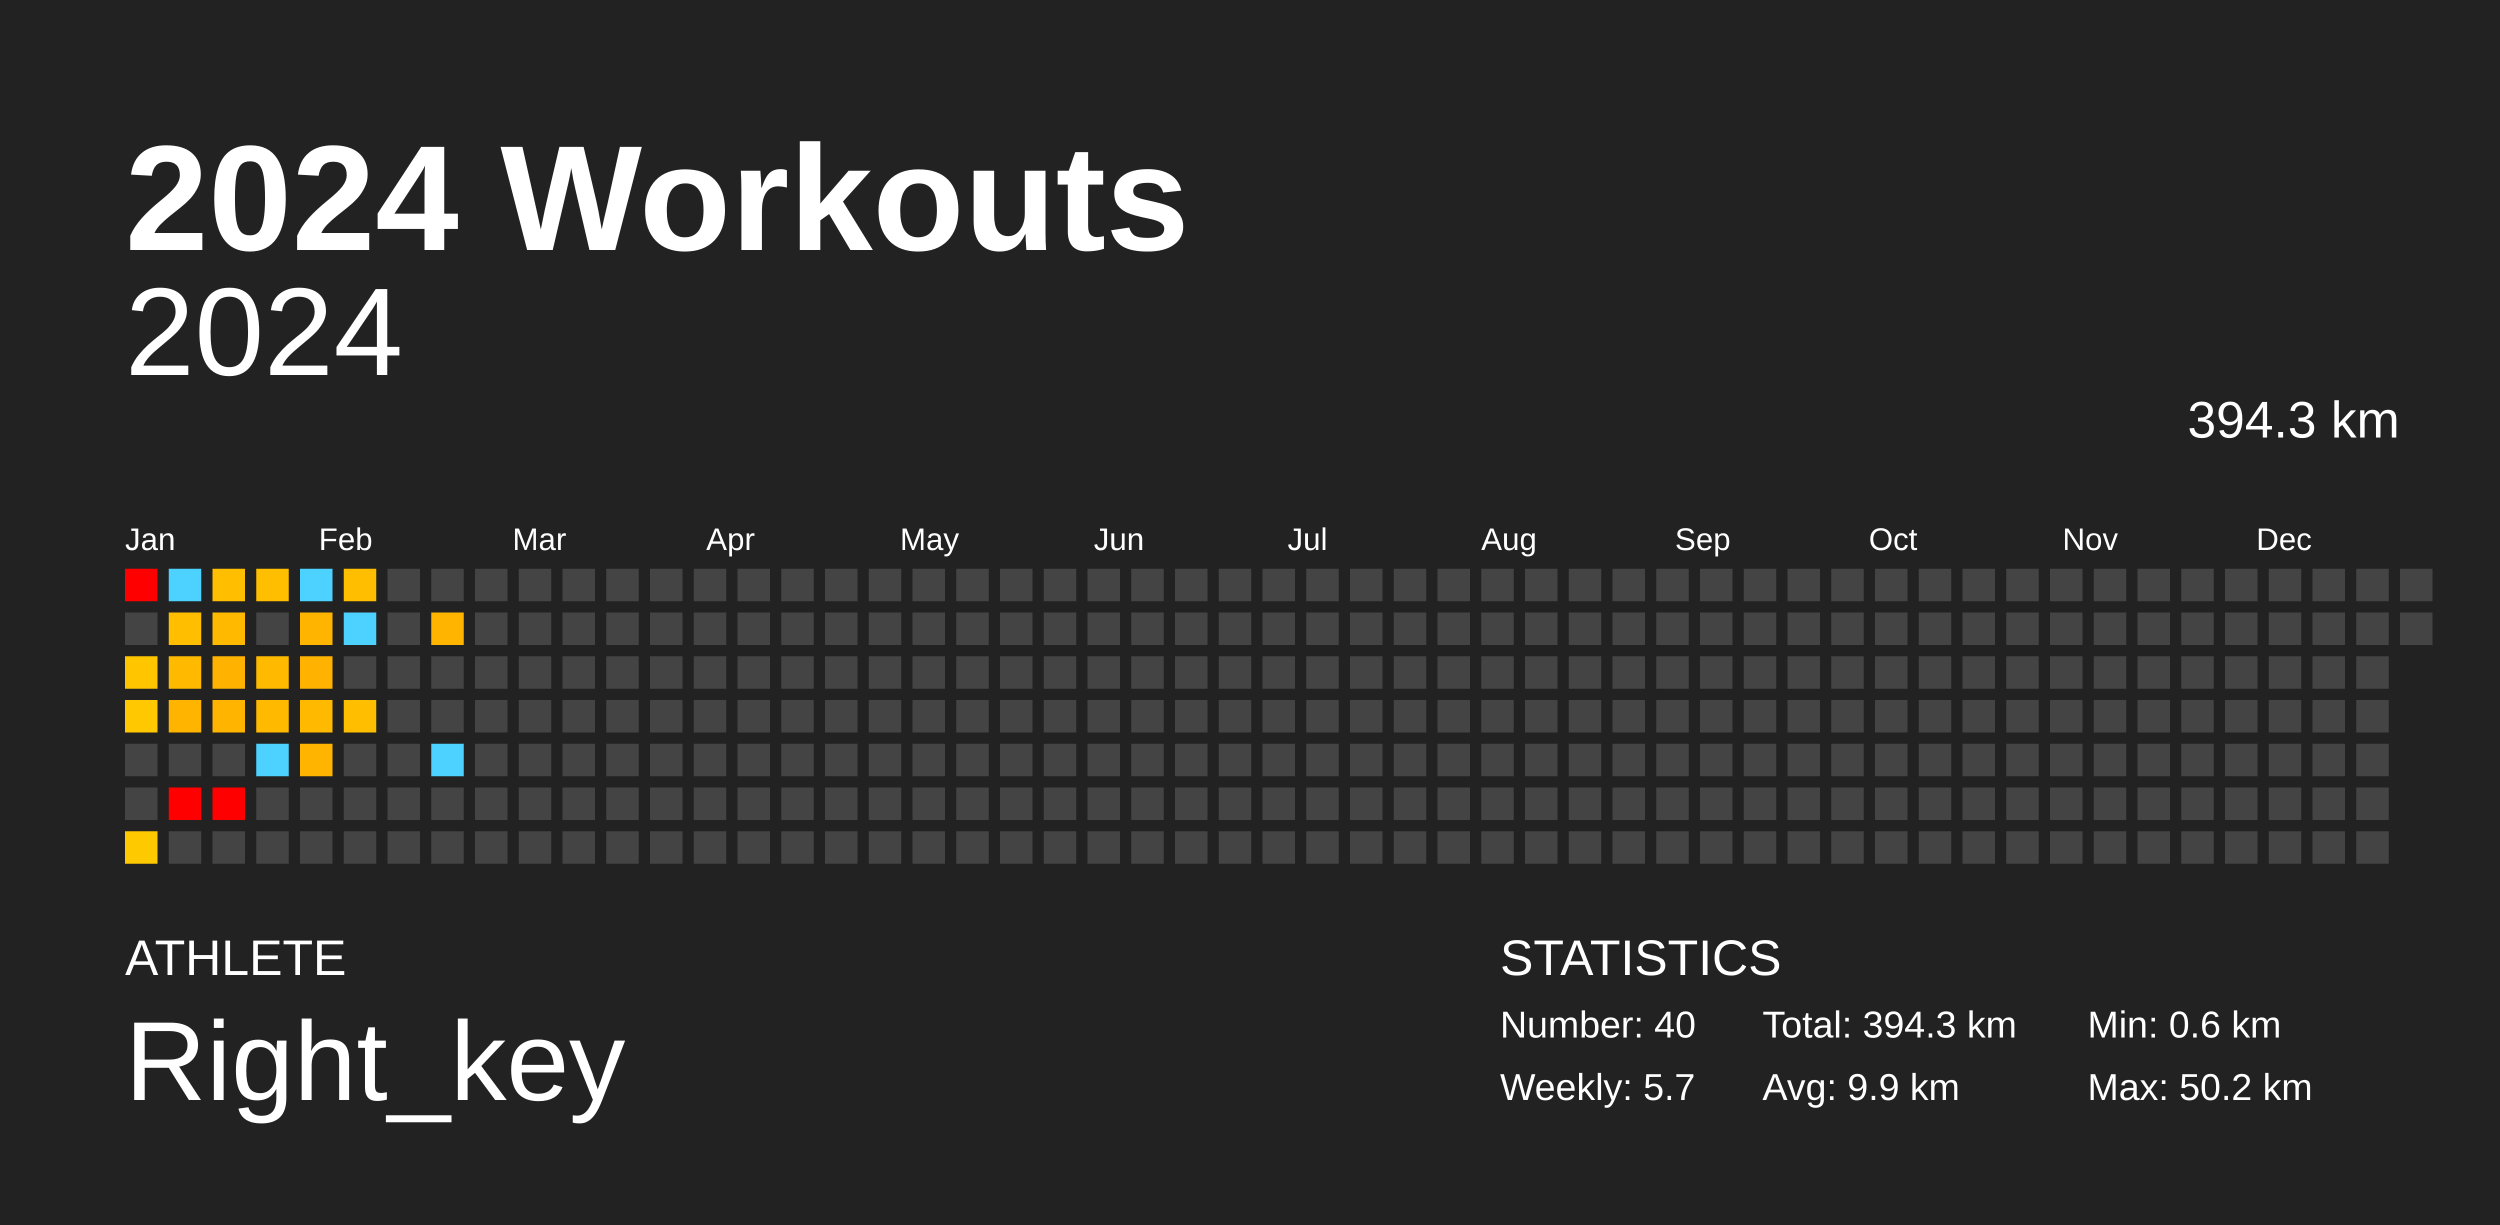
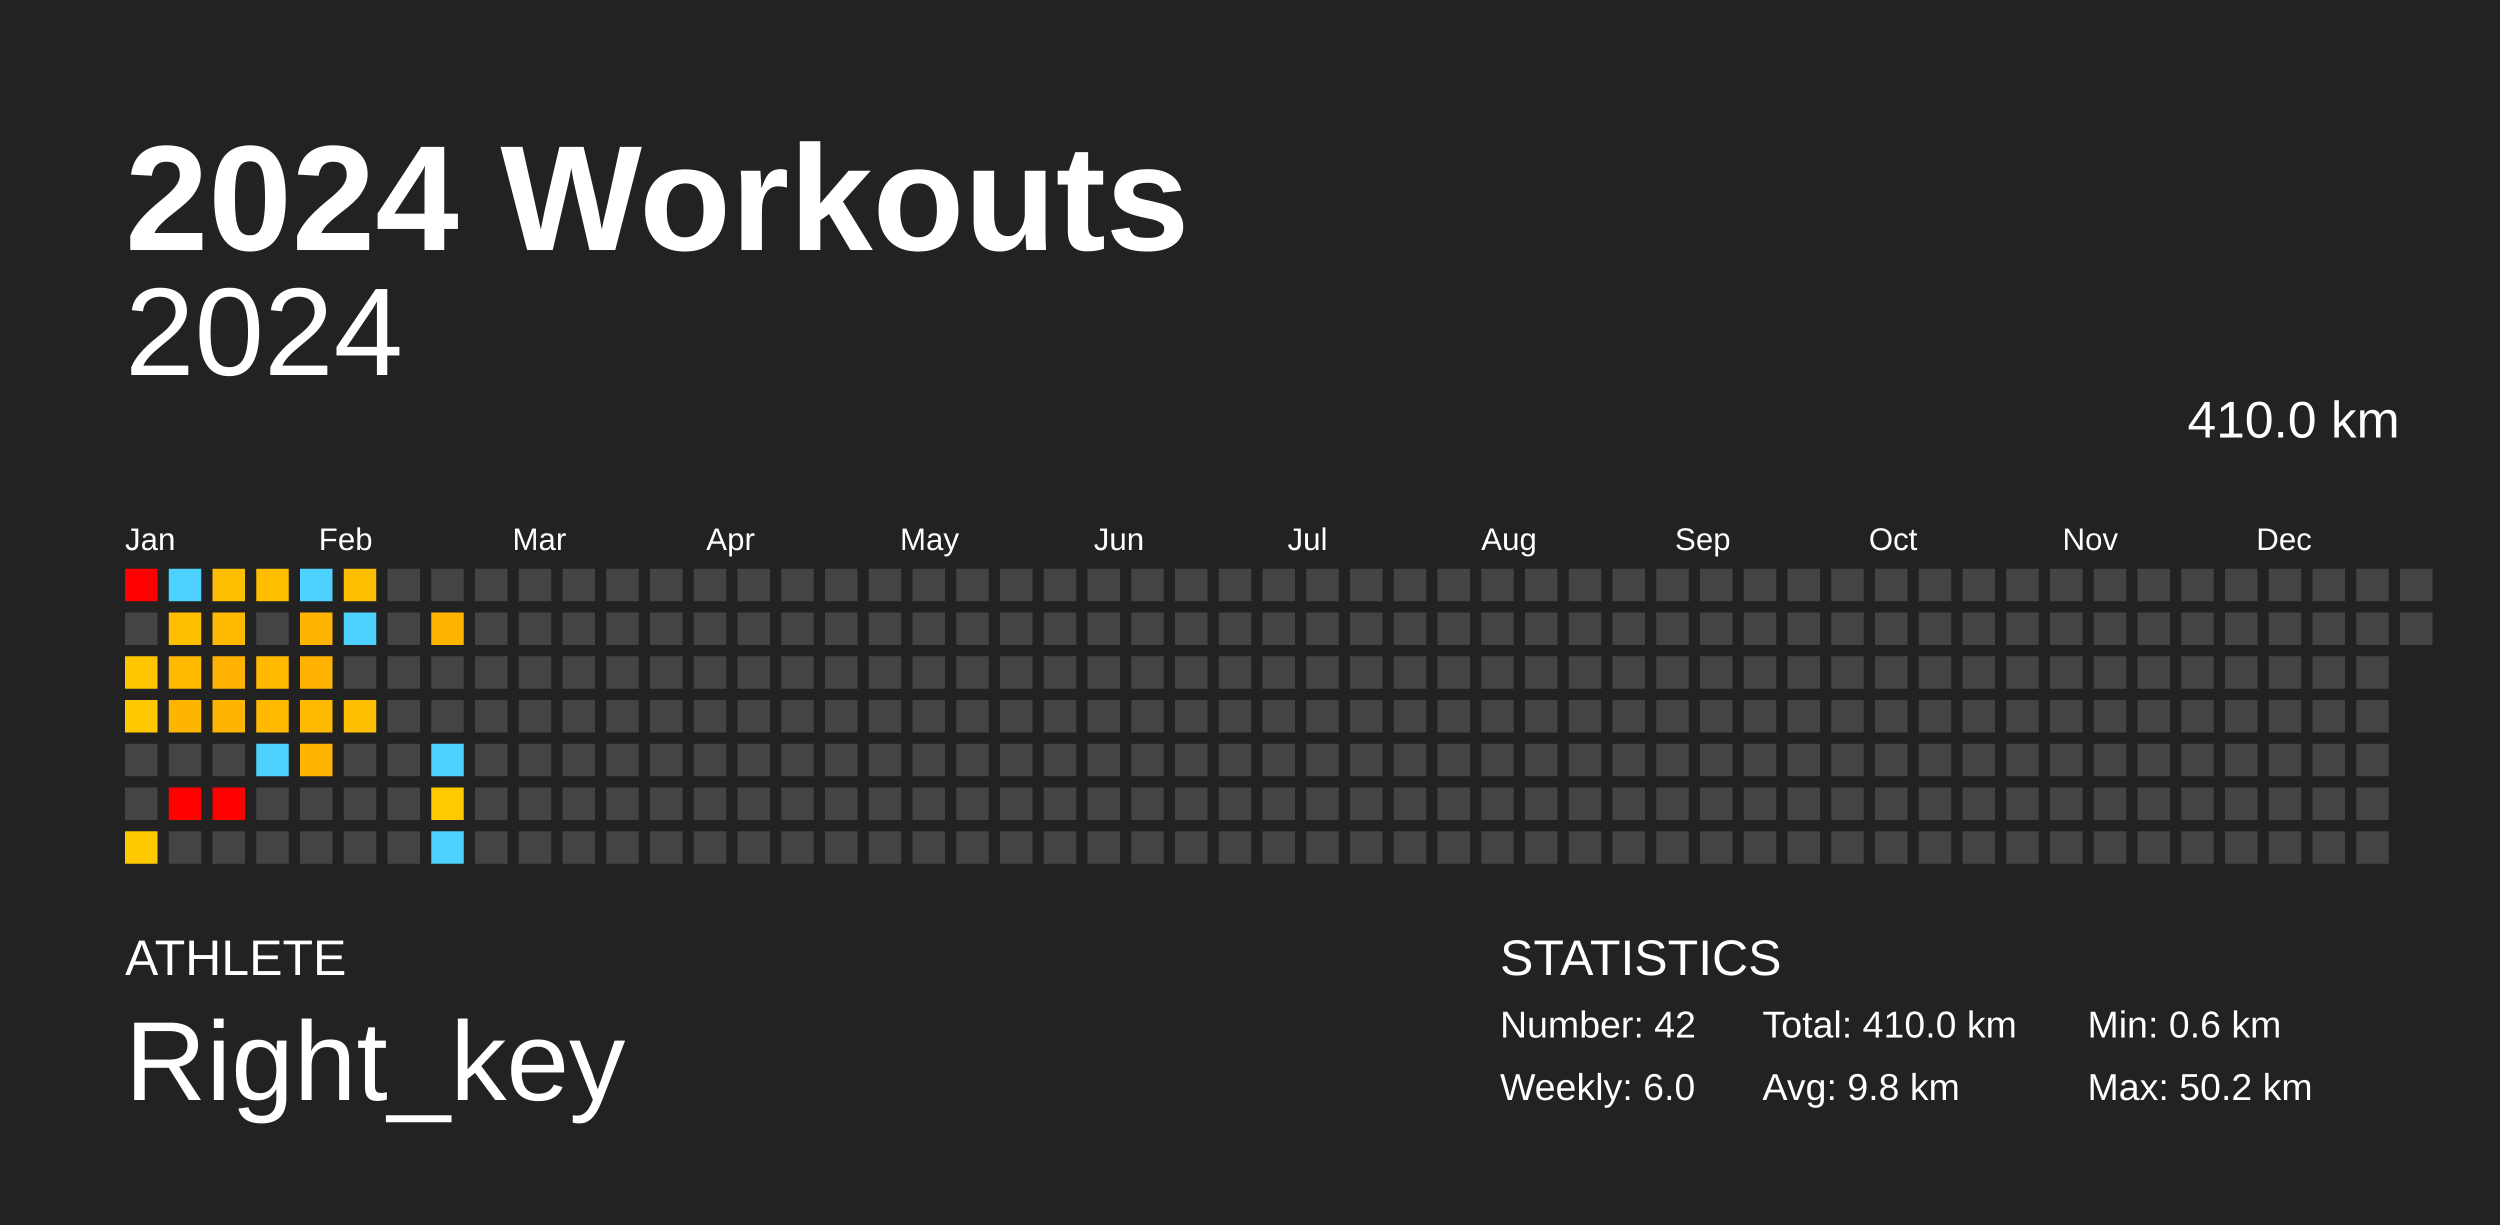
<svg xmlns="http://www.w3.org/2000/svg" baseProfile="full" height="98mm" version="1.1" viewBox="0,0,200,98" width="200mm">
  <defs />
  <rect fill="#222222" height="98" width="200" x="0" y="0" />
  <text fill="#FFFFFF" style="font-size:12px; font-family:Arial; font-weight:bold;" x="10" y="20">2024 Workouts</text>
  <text fill="#FFFFFF" style="font-size:4px; font-family:Arial" x="10" y="78">ATHLETE</text>
  <text fill="#FFFFFF" style="font-size:9px; font-family:Arial" x="10" y="88">Right_key</text>
  <text fill="#FFFFFF" style="font-size:4px; font-family:Arial" x="120" y="78">STATISTICS</text>
-   <text fill="#FFFFFF" style="font-size:3px; font-family:Arial" x="120" y="83">Number: 40</text>
-   <text fill="#FFFFFF" style="font-size:3px; font-family:Arial" x="120" y="88">Weekly: 5.7</text>
-   <text fill="#FFFFFF" style="font-size:3px; font-family:Arial" x="141" y="83">Total: 394.3 km</text>
-   <text fill="#FFFFFF" style="font-size:3px; font-family:Arial" x="141" y="88">Avg: 9.9 km</text>
+   <text fill="#FFFFFF" style="font-size:3px; font-family:Arial" x="120" y="83">Number: 42</text>
+   <text fill="#FFFFFF" style="font-size:3px; font-family:Arial" x="120" y="88">Weekly: 6.0</text>
+   <text fill="#FFFFFF" style="font-size:3px; font-family:Arial" x="141" y="83">Total: 410.0 km</text>
+   <text fill="#FFFFFF" style="font-size:3px; font-family:Arial" x="141" y="88">Avg: 9.8 km</text>
  <text fill="#FFFFFF" style="font-size:3px; font-family:Arial" x="167" y="83">Min: 0.6 km</text>
  <text fill="#FFFFFF" style="font-size:3px; font-family:Arial" x="167" y="88">Max: 50.2 km</text>
  <text alignment-baseline="hanging" fill="#FFFFFF" style="font-size:10.0px; font-family:Arial;" x="10" y="30">2024</text>
-   <text alignment-baseline="hanging" fill="#FFFFFF" style="font-size:4.125px; font-family:Arial;" x="175" y="35">394.3 km</text>
+   <text alignment-baseline="hanging" fill="#FFFFFF" style="font-size:4.125px; font-family:Arial;" x="175" y="35">410.0 km</text>
  <text fill="#FFFFFF" style="font-size:2.5px; font-family:Arial" x="10.0" y="44">Jan</text>
  <text fill="#FFFFFF" style="font-size:2.5px; font-family:Arial" x="25.5" y="44">Feb</text>
  <text fill="#FFFFFF" style="font-size:2.5px; font-family:Arial" x="41.0" y="44">Mar</text>
  <text fill="#FFFFFF" style="font-size:2.5px; font-family:Arial" x="56.5" y="44">Apr</text>
  <text fill="#FFFFFF" style="font-size:2.5px; font-family:Arial" x="72.0" y="44">May</text>
  <text fill="#FFFFFF" style="font-size:2.5px; font-family:Arial" x="87.5" y="44">Jun</text>
  <text fill="#FFFFFF" style="font-size:2.5px; font-family:Arial" x="103.0" y="44">Jul</text>
  <text fill="#FFFFFF" style="font-size:2.5px; font-family:Arial" x="118.5" y="44">Aug</text>
  <text fill="#FFFFFF" style="font-size:2.5px; font-family:Arial" x="134.0" y="44">Sep</text>
  <text fill="#FFFFFF" style="font-size:2.5px; font-family:Arial" x="149.5" y="44">Oct</text>
  <text fill="#FFFFFF" style="font-size:2.5px; font-family:Arial" x="165.0" y="44">Nov</text>
  <text fill="#FFFFFF" style="font-size:2.5px; font-family:Arial" x="180.5" y="44">Dec</text>
  <rect fill="red" height="2.6" width="2.6" x="10.0" y="45.5" />
  <rect fill="#444444" height="2.6" width="2.6" x="10.0" y="49.0" />
  <rect fill="#ffc600" height="2.6" width="2.6" x="10.0" y="52.5" />
  <rect fill="#ffc800" height="2.6" width="2.6" x="10.0" y="56.0" />
  <rect fill="#444444" height="2.6" width="2.6" x="10.0" y="59.5" />
  <rect fill="#444444" height="2.6" width="2.6" x="10.0" y="63.0" />
  <rect fill="#ffc900" height="2.6" width="2.6" x="10.0" y="66.5" />
  <rect fill="#4dd2ff" height="2.6" width="2.6" x="13.5" y="45.5" />
  <rect fill="#ffbf00" height="2.6" width="2.6" x="13.5" y="49.0" />
  <rect fill="#ffba00" height="2.6" width="2.6" x="13.5" y="52.5" />
  <rect fill="#ffb400" height="2.6" width="2.6" x="13.5" y="56.0" />
  <rect fill="#444444" height="2.6" width="2.6" x="13.5" y="59.5" />
  <rect fill="red" height="2.6" width="2.6" x="13.5" y="63.0" />
  <rect fill="#444444" height="2.6" width="2.6" x="13.5" y="66.5" />
  <rect fill="#ffbe00" height="2.6" width="2.6" x="17.0" y="45.5" />
  <rect fill="#ffba00" height="2.6" width="2.6" x="17.0" y="49.0" />
  <rect fill="#ffb300" height="2.6" width="2.6" x="17.0" y="52.5" />
  <rect fill="#ffb400" height="2.6" width="2.6" x="17.0" y="56.0" />
  <rect fill="#444444" height="2.6" width="2.6" x="17.0" y="59.5" />
  <rect fill="red" height="2.6" width="2.6" x="17.0" y="63.0" />
  <rect fill="#444444" height="2.6" width="2.6" x="17.0" y="66.5" />
  <rect fill="#ffbe00" height="2.6" width="2.6" x="20.5" y="45.5" />
  <rect fill="#444444" height="2.6" width="2.6" x="20.5" y="49.0" />
  <rect fill="#ffba00" height="2.6" width="2.6" x="20.5" y="52.5" />
  <rect fill="#ffba00" height="2.6" width="2.6" x="20.5" y="56.0" />
  <rect fill="#4dd2ff" height="2.6" width="2.6" x="20.5" y="59.5" />
  <rect fill="#444444" height="2.6" width="2.6" x="20.5" y="63.0" />
  <rect fill="#444444" height="2.6" width="2.6" x="20.5" y="66.5" />
  <rect fill="#4dd2ff" height="2.6" width="2.6" x="24.0" y="45.5" />
  <rect fill="#ffb400" height="2.6" width="2.6" x="24.0" y="49.0" />
  <rect fill="#ffb300" height="2.6" width="2.6" x="24.0" y="52.5" />
  <rect fill="#ffba00" height="2.6" width="2.6" x="24.0" y="56.0" />
  <rect fill="#ffb500" height="2.6" width="2.6" x="24.0" y="59.5" />
  <rect fill="#444444" height="2.6" width="2.6" x="24.0" y="63.0" />
  <rect fill="#444444" height="2.6" width="2.6" x="24.0" y="66.5" />
  <rect fill="#ffbf00" height="2.6" width="2.6" x="27.5" y="45.5" />
  <rect fill="#4dd2ff" height="2.6" width="2.6" x="27.5" y="49.0" />
  <rect fill="#444444" height="2.6" width="2.6" x="27.5" y="52.5" />
  <rect fill="#ffbf00" height="2.6" width="2.6" x="27.5" y="56.0" />
  <rect fill="#444444" height="2.6" width="2.6" x="27.5" y="59.5" />
  <rect fill="#444444" height="2.6" width="2.6" x="27.5" y="63.0" />
  <rect fill="#444444" height="2.6" width="2.6" x="27.5" y="66.5" />
  <rect fill="#444444" height="2.6" width="2.6" x="31.0" y="45.5" />
  <rect fill="#444444" height="2.6" width="2.6" x="31.0" y="49.0" />
  <rect fill="#444444" height="2.6" width="2.6" x="31.0" y="52.5" />
  <rect fill="#444444" height="2.6" width="2.6" x="31.0" y="56.0" />
  <rect fill="#444444" height="2.6" width="2.6" x="31.0" y="59.5" />
  <rect fill="#444444" height="2.6" width="2.6" x="31.0" y="63.0" />
  <rect fill="#444444" height="2.6" width="2.6" x="31.0" y="66.5" />
  <rect fill="#444444" height="2.6" width="2.6" x="34.5" y="45.5" />
  <rect fill="#ffb400" height="2.6" width="2.6" x="34.5" y="49.0" />
  <rect fill="#444444" height="2.6" width="2.6" x="34.5" y="52.5" />
  <rect fill="#444444" height="2.6" width="2.6" x="34.5" y="56.0" />
  <rect fill="#4dd2ff" height="2.6" width="2.6" x="34.5" y="59.5" />
-   <rect fill="#444444" height="2.6" width="2.6" x="34.5" y="63.0" />
-   <rect fill="#444444" height="2.6" width="2.6" x="34.5" y="66.5" />
+   <rect fill="#ffcb00" height="2.6" width="2.6" x="34.5" y="63.0" />
+   <rect fill="#4dd2ff" height="2.6" width="2.6" x="34.5" y="66.5" />
  <rect fill="#444444" height="2.6" width="2.6" x="38.0" y="45.5" />
  <rect fill="#444444" height="2.6" width="2.6" x="38.0" y="49.0" />
  <rect fill="#444444" height="2.6" width="2.6" x="38.0" y="52.5" />
  <rect fill="#444444" height="2.6" width="2.6" x="38.0" y="56.0" />
  <rect fill="#444444" height="2.6" width="2.6" x="38.0" y="59.5" />
  <rect fill="#444444" height="2.6" width="2.6" x="38.0" y="63.0" />
  <rect fill="#444444" height="2.6" width="2.6" x="38.0" y="66.5" />
  <rect fill="#444444" height="2.6" width="2.6" x="41.5" y="45.5" />
  <rect fill="#444444" height="2.6" width="2.6" x="41.5" y="49.0" />
  <rect fill="#444444" height="2.6" width="2.6" x="41.5" y="52.5" />
  <rect fill="#444444" height="2.6" width="2.6" x="41.5" y="56.0" />
  <rect fill="#444444" height="2.6" width="2.6" x="41.5" y="59.5" />
  <rect fill="#444444" height="2.6" width="2.6" x="41.5" y="63.0" />
  <rect fill="#444444" height="2.6" width="2.6" x="41.5" y="66.5" />
  <rect fill="#444444" height="2.6" width="2.6" x="45.0" y="45.5" />
  <rect fill="#444444" height="2.6" width="2.6" x="45.0" y="49.0" />
  <rect fill="#444444" height="2.6" width="2.6" x="45.0" y="52.5" />
  <rect fill="#444444" height="2.6" width="2.6" x="45.0" y="56.0" />
  <rect fill="#444444" height="2.6" width="2.6" x="45.0" y="59.5" />
  <rect fill="#444444" height="2.6" width="2.6" x="45.0" y="63.0" />
  <rect fill="#444444" height="2.6" width="2.6" x="45.0" y="66.5" />
  <rect fill="#444444" height="2.6" width="2.6" x="48.5" y="45.5" />
  <rect fill="#444444" height="2.6" width="2.6" x="48.5" y="49.0" />
  <rect fill="#444444" height="2.6" width="2.6" x="48.5" y="52.5" />
  <rect fill="#444444" height="2.6" width="2.6" x="48.5" y="56.0" />
  <rect fill="#444444" height="2.6" width="2.6" x="48.5" y="59.5" />
  <rect fill="#444444" height="2.6" width="2.6" x="48.5" y="63.0" />
  <rect fill="#444444" height="2.6" width="2.6" x="48.5" y="66.5" />
  <rect fill="#444444" height="2.6" width="2.6" x="52.0" y="45.5" />
  <rect fill="#444444" height="2.6" width="2.6" x="52.0" y="49.0" />
  <rect fill="#444444" height="2.6" width="2.6" x="52.0" y="52.5" />
  <rect fill="#444444" height="2.6" width="2.6" x="52.0" y="56.0" />
  <rect fill="#444444" height="2.6" width="2.6" x="52.0" y="59.5" />
  <rect fill="#444444" height="2.6" width="2.6" x="52.0" y="63.0" />
  <rect fill="#444444" height="2.6" width="2.6" x="52.0" y="66.5" />
  <rect fill="#444444" height="2.6" width="2.6" x="55.5" y="45.5" />
  <rect fill="#444444" height="2.6" width="2.6" x="55.5" y="49.0" />
  <rect fill="#444444" height="2.6" width="2.6" x="55.5" y="52.5" />
  <rect fill="#444444" height="2.6" width="2.6" x="55.5" y="56.0" />
  <rect fill="#444444" height="2.6" width="2.6" x="55.5" y="59.5" />
  <rect fill="#444444" height="2.6" width="2.6" x="55.5" y="63.0" />
  <rect fill="#444444" height="2.6" width="2.6" x="55.5" y="66.5" />
  <rect fill="#444444" height="2.6" width="2.6" x="59.0" y="45.5" />
  <rect fill="#444444" height="2.6" width="2.6" x="59.0" y="49.0" />
  <rect fill="#444444" height="2.6" width="2.6" x="59.0" y="52.5" />
  <rect fill="#444444" height="2.6" width="2.6" x="59.0" y="56.0" />
  <rect fill="#444444" height="2.6" width="2.6" x="59.0" y="59.5" />
  <rect fill="#444444" height="2.6" width="2.6" x="59.0" y="63.0" />
  <rect fill="#444444" height="2.6" width="2.6" x="59.0" y="66.5" />
  <rect fill="#444444" height="2.6" width="2.6" x="62.5" y="45.5" />
  <rect fill="#444444" height="2.6" width="2.6" x="62.5" y="49.0" />
  <rect fill="#444444" height="2.6" width="2.6" x="62.5" y="52.5" />
  <rect fill="#444444" height="2.6" width="2.6" x="62.5" y="56.0" />
  <rect fill="#444444" height="2.6" width="2.6" x="62.5" y="59.5" />
  <rect fill="#444444" height="2.6" width="2.6" x="62.5" y="63.0" />
  <rect fill="#444444" height="2.6" width="2.6" x="62.5" y="66.5" />
  <rect fill="#444444" height="2.6" width="2.6" x="66.0" y="45.5" />
  <rect fill="#444444" height="2.6" width="2.6" x="66.0" y="49.0" />
  <rect fill="#444444" height="2.6" width="2.6" x="66.0" y="52.5" />
  <rect fill="#444444" height="2.6" width="2.6" x="66.0" y="56.0" />
  <rect fill="#444444" height="2.6" width="2.6" x="66.0" y="59.5" />
  <rect fill="#444444" height="2.6" width="2.6" x="66.0" y="63.0" />
  <rect fill="#444444" height="2.6" width="2.6" x="66.0" y="66.5" />
  <rect fill="#444444" height="2.6" width="2.6" x="69.5" y="45.5" />
  <rect fill="#444444" height="2.6" width="2.6" x="69.5" y="49.0" />
  <rect fill="#444444" height="2.6" width="2.6" x="69.5" y="52.5" />
  <rect fill="#444444" height="2.6" width="2.6" x="69.5" y="56.0" />
  <rect fill="#444444" height="2.6" width="2.6" x="69.5" y="59.5" />
  <rect fill="#444444" height="2.6" width="2.6" x="69.5" y="63.0" />
  <rect fill="#444444" height="2.6" width="2.6" x="69.5" y="66.5" />
  <rect fill="#444444" height="2.6" width="2.6" x="73.0" y="45.5" />
  <rect fill="#444444" height="2.6" width="2.6" x="73.0" y="49.0" />
  <rect fill="#444444" height="2.6" width="2.6" x="73.0" y="52.5" />
  <rect fill="#444444" height="2.6" width="2.6" x="73.0" y="56.0" />
  <rect fill="#444444" height="2.6" width="2.6" x="73.0" y="59.5" />
  <rect fill="#444444" height="2.6" width="2.6" x="73.0" y="63.0" />
  <rect fill="#444444" height="2.6" width="2.6" x="73.0" y="66.5" />
  <rect fill="#444444" height="2.6" width="2.6" x="76.5" y="45.5" />
  <rect fill="#444444" height="2.6" width="2.6" x="76.5" y="49.0" />
  <rect fill="#444444" height="2.6" width="2.6" x="76.5" y="52.5" />
  <rect fill="#444444" height="2.6" width="2.6" x="76.5" y="56.0" />
  <rect fill="#444444" height="2.6" width="2.6" x="76.5" y="59.5" />
  <rect fill="#444444" height="2.6" width="2.6" x="76.5" y="63.0" />
  <rect fill="#444444" height="2.6" width="2.6" x="76.5" y="66.5" />
  <rect fill="#444444" height="2.6" width="2.6" x="80.0" y="45.5" />
  <rect fill="#444444" height="2.6" width="2.6" x="80.0" y="49.0" />
  <rect fill="#444444" height="2.6" width="2.6" x="80.0" y="52.5" />
  <rect fill="#444444" height="2.6" width="2.6" x="80.0" y="56.0" />
  <rect fill="#444444" height="2.6" width="2.6" x="80.0" y="59.5" />
  <rect fill="#444444" height="2.6" width="2.6" x="80.0" y="63.0" />
  <rect fill="#444444" height="2.6" width="2.6" x="80.0" y="66.5" />
  <rect fill="#444444" height="2.6" width="2.6" x="83.5" y="45.5" />
  <rect fill="#444444" height="2.6" width="2.6" x="83.5" y="49.0" />
  <rect fill="#444444" height="2.6" width="2.6" x="83.5" y="52.5" />
  <rect fill="#444444" height="2.6" width="2.6" x="83.5" y="56.0" />
  <rect fill="#444444" height="2.6" width="2.6" x="83.5" y="59.5" />
  <rect fill="#444444" height="2.6" width="2.6" x="83.5" y="63.0" />
  <rect fill="#444444" height="2.6" width="2.6" x="83.5" y="66.5" />
  <rect fill="#444444" height="2.6" width="2.6" x="87.0" y="45.5" />
  <rect fill="#444444" height="2.6" width="2.6" x="87.0" y="49.0" />
  <rect fill="#444444" height="2.6" width="2.6" x="87.0" y="52.5" />
  <rect fill="#444444" height="2.6" width="2.6" x="87.0" y="56.0" />
  <rect fill="#444444" height="2.6" width="2.6" x="87.0" y="59.5" />
  <rect fill="#444444" height="2.6" width="2.6" x="87.0" y="63.0" />
  <rect fill="#444444" height="2.6" width="2.6" x="87.0" y="66.5" />
  <rect fill="#444444" height="2.6" width="2.6" x="90.5" y="45.5" />
  <rect fill="#444444" height="2.6" width="2.6" x="90.5" y="49.0" />
  <rect fill="#444444" height="2.6" width="2.6" x="90.5" y="52.5" />
  <rect fill="#444444" height="2.6" width="2.6" x="90.5" y="56.0" />
  <rect fill="#444444" height="2.6" width="2.6" x="90.5" y="59.5" />
  <rect fill="#444444" height="2.6" width="2.6" x="90.5" y="63.0" />
  <rect fill="#444444" height="2.6" width="2.6" x="90.5" y="66.5" />
  <rect fill="#444444" height="2.6" width="2.6" x="94.0" y="45.5" />
  <rect fill="#444444" height="2.6" width="2.6" x="94.0" y="49.0" />
  <rect fill="#444444" height="2.6" width="2.6" x="94.0" y="52.5" />
  <rect fill="#444444" height="2.6" width="2.6" x="94.0" y="56.0" />
  <rect fill="#444444" height="2.6" width="2.6" x="94.0" y="59.5" />
  <rect fill="#444444" height="2.6" width="2.6" x="94.0" y="63.0" />
  <rect fill="#444444" height="2.6" width="2.6" x="94.0" y="66.5" />
  <rect fill="#444444" height="2.6" width="2.6" x="97.5" y="45.5" />
  <rect fill="#444444" height="2.6" width="2.6" x="97.5" y="49.0" />
  <rect fill="#444444" height="2.6" width="2.6" x="97.5" y="52.5" />
  <rect fill="#444444" height="2.6" width="2.6" x="97.5" y="56.0" />
  <rect fill="#444444" height="2.6" width="2.6" x="97.5" y="59.5" />
  <rect fill="#444444" height="2.6" width="2.6" x="97.5" y="63.0" />
  <rect fill="#444444" height="2.6" width="2.6" x="97.5" y="66.5" />
  <rect fill="#444444" height="2.6" width="2.6" x="101.0" y="45.5" />
  <rect fill="#444444" height="2.6" width="2.6" x="101.0" y="49.0" />
  <rect fill="#444444" height="2.6" width="2.6" x="101.0" y="52.5" />
  <rect fill="#444444" height="2.6" width="2.6" x="101.0" y="56.0" />
  <rect fill="#444444" height="2.6" width="2.6" x="101.0" y="59.5" />
  <rect fill="#444444" height="2.6" width="2.6" x="101.0" y="63.0" />
  <rect fill="#444444" height="2.6" width="2.6" x="101.0" y="66.5" />
  <rect fill="#444444" height="2.6" width="2.6" x="104.5" y="45.5" />
  <rect fill="#444444" height="2.6" width="2.6" x="104.5" y="49.0" />
  <rect fill="#444444" height="2.6" width="2.6" x="104.5" y="52.5" />
  <rect fill="#444444" height="2.6" width="2.6" x="104.5" y="56.0" />
  <rect fill="#444444" height="2.6" width="2.6" x="104.5" y="59.5" />
  <rect fill="#444444" height="2.6" width="2.6" x="104.5" y="63.0" />
  <rect fill="#444444" height="2.6" width="2.6" x="104.5" y="66.5" />
  <rect fill="#444444" height="2.6" width="2.6" x="108.0" y="45.5" />
  <rect fill="#444444" height="2.6" width="2.6" x="108.0" y="49.0" />
  <rect fill="#444444" height="2.6" width="2.6" x="108.0" y="52.5" />
  <rect fill="#444444" height="2.6" width="2.6" x="108.0" y="56.0" />
  <rect fill="#444444" height="2.6" width="2.6" x="108.0" y="59.5" />
  <rect fill="#444444" height="2.6" width="2.6" x="108.0" y="63.0" />
  <rect fill="#444444" height="2.6" width="2.6" x="108.0" y="66.5" />
  <rect fill="#444444" height="2.6" width="2.6" x="111.5" y="45.5" />
  <rect fill="#444444" height="2.6" width="2.6" x="111.5" y="49.0" />
  <rect fill="#444444" height="2.6" width="2.6" x="111.5" y="52.5" />
  <rect fill="#444444" height="2.6" width="2.6" x="111.5" y="56.0" />
  <rect fill="#444444" height="2.6" width="2.6" x="111.5" y="59.5" />
  <rect fill="#444444" height="2.6" width="2.6" x="111.5" y="63.0" />
  <rect fill="#444444" height="2.6" width="2.6" x="111.5" y="66.5" />
  <rect fill="#444444" height="2.6" width="2.6" x="115.0" y="45.5" />
  <rect fill="#444444" height="2.6" width="2.6" x="115.0" y="49.0" />
  <rect fill="#444444" height="2.6" width="2.6" x="115.0" y="52.5" />
  <rect fill="#444444" height="2.6" width="2.6" x="115.0" y="56.0" />
  <rect fill="#444444" height="2.6" width="2.6" x="115.0" y="59.5" />
  <rect fill="#444444" height="2.6" width="2.6" x="115.0" y="63.0" />
  <rect fill="#444444" height="2.6" width="2.6" x="115.0" y="66.5" />
  <rect fill="#444444" height="2.6" width="2.6" x="118.5" y="45.5" />
  <rect fill="#444444" height="2.6" width="2.6" x="118.5" y="49.0" />
  <rect fill="#444444" height="2.6" width="2.6" x="118.5" y="52.5" />
  <rect fill="#444444" height="2.6" width="2.6" x="118.5" y="56.0" />
  <rect fill="#444444" height="2.6" width="2.6" x="118.5" y="59.5" />
  <rect fill="#444444" height="2.6" width="2.6" x="118.5" y="63.0" />
  <rect fill="#444444" height="2.6" width="2.6" x="118.5" y="66.5" />
  <rect fill="#444444" height="2.6" width="2.6" x="122.0" y="45.5" />
  <rect fill="#444444" height="2.6" width="2.6" x="122.0" y="49.0" />
  <rect fill="#444444" height="2.6" width="2.6" x="122.0" y="52.5" />
  <rect fill="#444444" height="2.6" width="2.6" x="122.0" y="56.0" />
  <rect fill="#444444" height="2.6" width="2.6" x="122.0" y="59.5" />
  <rect fill="#444444" height="2.6" width="2.6" x="122.0" y="63.0" />
  <rect fill="#444444" height="2.6" width="2.6" x="122.0" y="66.5" />
  <rect fill="#444444" height="2.6" width="2.6" x="125.5" y="45.5" />
  <rect fill="#444444" height="2.6" width="2.6" x="125.5" y="49.0" />
  <rect fill="#444444" height="2.6" width="2.6" x="125.5" y="52.5" />
  <rect fill="#444444" height="2.6" width="2.6" x="125.5" y="56.0" />
  <rect fill="#444444" height="2.6" width="2.6" x="125.5" y="59.5" />
  <rect fill="#444444" height="2.6" width="2.6" x="125.5" y="63.0" />
  <rect fill="#444444" height="2.6" width="2.6" x="125.5" y="66.5" />
  <rect fill="#444444" height="2.6" width="2.6" x="129.0" y="45.5" />
  <rect fill="#444444" height="2.6" width="2.6" x="129.0" y="49.0" />
  <rect fill="#444444" height="2.6" width="2.6" x="129.0" y="52.5" />
  <rect fill="#444444" height="2.6" width="2.6" x="129.0" y="56.0" />
  <rect fill="#444444" height="2.6" width="2.6" x="129.0" y="59.5" />
  <rect fill="#444444" height="2.6" width="2.6" x="129.0" y="63.0" />
  <rect fill="#444444" height="2.6" width="2.6" x="129.0" y="66.5" />
  <rect fill="#444444" height="2.6" width="2.6" x="132.5" y="45.5" />
  <rect fill="#444444" height="2.6" width="2.6" x="132.5" y="49.0" />
  <rect fill="#444444" height="2.6" width="2.6" x="132.5" y="52.5" />
  <rect fill="#444444" height="2.6" width="2.6" x="132.5" y="56.0" />
  <rect fill="#444444" height="2.6" width="2.6" x="132.5" y="59.5" />
  <rect fill="#444444" height="2.6" width="2.6" x="132.5" y="63.0" />
  <rect fill="#444444" height="2.6" width="2.6" x="132.5" y="66.5" />
  <rect fill="#444444" height="2.6" width="2.6" x="136.0" y="45.5" />
  <rect fill="#444444" height="2.6" width="2.6" x="136.0" y="49.0" />
  <rect fill="#444444" height="2.6" width="2.6" x="136.0" y="52.5" />
  <rect fill="#444444" height="2.6" width="2.6" x="136.0" y="56.0" />
  <rect fill="#444444" height="2.6" width="2.6" x="136.0" y="59.5" />
  <rect fill="#444444" height="2.6" width="2.6" x="136.0" y="63.0" />
  <rect fill="#444444" height="2.6" width="2.6" x="136.0" y="66.5" />
  <rect fill="#444444" height="2.6" width="2.6" x="139.5" y="45.5" />
  <rect fill="#444444" height="2.6" width="2.6" x="139.5" y="49.0" />
  <rect fill="#444444" height="2.6" width="2.6" x="139.5" y="52.5" />
  <rect fill="#444444" height="2.6" width="2.6" x="139.5" y="56.0" />
  <rect fill="#444444" height="2.6" width="2.6" x="139.5" y="59.5" />
  <rect fill="#444444" height="2.6" width="2.6" x="139.5" y="63.0" />
  <rect fill="#444444" height="2.6" width="2.6" x="139.5" y="66.5" />
  <rect fill="#444444" height="2.6" width="2.6" x="143.0" y="45.5" />
  <rect fill="#444444" height="2.6" width="2.6" x="143.0" y="49.0" />
  <rect fill="#444444" height="2.6" width="2.6" x="143.0" y="52.5" />
  <rect fill="#444444" height="2.6" width="2.6" x="143.0" y="56.0" />
  <rect fill="#444444" height="2.6" width="2.6" x="143.0" y="59.5" />
  <rect fill="#444444" height="2.6" width="2.6" x="143.0" y="63.0" />
  <rect fill="#444444" height="2.6" width="2.6" x="143.0" y="66.5" />
  <rect fill="#444444" height="2.6" width="2.6" x="146.5" y="45.5" />
  <rect fill="#444444" height="2.6" width="2.6" x="146.5" y="49.0" />
  <rect fill="#444444" height="2.6" width="2.6" x="146.5" y="52.5" />
  <rect fill="#444444" height="2.6" width="2.6" x="146.5" y="56.0" />
  <rect fill="#444444" height="2.6" width="2.6" x="146.5" y="59.5" />
  <rect fill="#444444" height="2.6" width="2.6" x="146.5" y="63.0" />
  <rect fill="#444444" height="2.6" width="2.6" x="146.5" y="66.5" />
  <rect fill="#444444" height="2.6" width="2.6" x="150.0" y="45.5" />
  <rect fill="#444444" height="2.6" width="2.6" x="150.0" y="49.0" />
  <rect fill="#444444" height="2.6" width="2.6" x="150.0" y="52.5" />
  <rect fill="#444444" height="2.6" width="2.6" x="150.0" y="56.0" />
  <rect fill="#444444" height="2.6" width="2.6" x="150.0" y="59.5" />
  <rect fill="#444444" height="2.6" width="2.6" x="150.0" y="63.0" />
  <rect fill="#444444" height="2.6" width="2.6" x="150.0" y="66.5" />
  <rect fill="#444444" height="2.6" width="2.6" x="153.5" y="45.5" />
  <rect fill="#444444" height="2.6" width="2.6" x="153.5" y="49.0" />
  <rect fill="#444444" height="2.6" width="2.6" x="153.5" y="52.5" />
  <rect fill="#444444" height="2.6" width="2.6" x="153.5" y="56.0" />
  <rect fill="#444444" height="2.6" width="2.6" x="153.5" y="59.5" />
  <rect fill="#444444" height="2.6" width="2.6" x="153.5" y="63.0" />
  <rect fill="#444444" height="2.6" width="2.6" x="153.5" y="66.5" />
  <rect fill="#444444" height="2.6" width="2.6" x="157.0" y="45.5" />
  <rect fill="#444444" height="2.6" width="2.6" x="157.0" y="49.0" />
  <rect fill="#444444" height="2.6" width="2.6" x="157.0" y="52.5" />
  <rect fill="#444444" height="2.6" width="2.6" x="157.0" y="56.0" />
  <rect fill="#444444" height="2.6" width="2.6" x="157.0" y="59.5" />
  <rect fill="#444444" height="2.6" width="2.6" x="157.0" y="63.0" />
  <rect fill="#444444" height="2.6" width="2.6" x="157.0" y="66.5" />
  <rect fill="#444444" height="2.6" width="2.6" x="160.5" y="45.5" />
  <rect fill="#444444" height="2.6" width="2.6" x="160.5" y="49.0" />
  <rect fill="#444444" height="2.6" width="2.6" x="160.5" y="52.5" />
  <rect fill="#444444" height="2.6" width="2.6" x="160.5" y="56.0" />
  <rect fill="#444444" height="2.6" width="2.6" x="160.5" y="59.5" />
  <rect fill="#444444" height="2.6" width="2.6" x="160.5" y="63.0" />
  <rect fill="#444444" height="2.6" width="2.6" x="160.5" y="66.5" />
  <rect fill="#444444" height="2.6" width="2.6" x="164.0" y="45.5" />
  <rect fill="#444444" height="2.6" width="2.6" x="164.0" y="49.0" />
  <rect fill="#444444" height="2.6" width="2.6" x="164.0" y="52.5" />
  <rect fill="#444444" height="2.6" width="2.6" x="164.0" y="56.0" />
  <rect fill="#444444" height="2.6" width="2.6" x="164.0" y="59.5" />
  <rect fill="#444444" height="2.6" width="2.6" x="164.0" y="63.0" />
  <rect fill="#444444" height="2.6" width="2.6" x="164.0" y="66.5" />
  <rect fill="#444444" height="2.6" width="2.6" x="167.5" y="45.5" />
  <rect fill="#444444" height="2.6" width="2.6" x="167.5" y="49.0" />
  <rect fill="#444444" height="2.6" width="2.6" x="167.5" y="52.5" />
  <rect fill="#444444" height="2.6" width="2.6" x="167.5" y="56.0" />
  <rect fill="#444444" height="2.6" width="2.6" x="167.5" y="59.5" />
  <rect fill="#444444" height="2.6" width="2.6" x="167.5" y="63.0" />
  <rect fill="#444444" height="2.6" width="2.6" x="167.5" y="66.5" />
  <rect fill="#444444" height="2.6" width="2.6" x="171.0" y="45.5" />
  <rect fill="#444444" height="2.6" width="2.6" x="171.0" y="49.0" />
  <rect fill="#444444" height="2.6" width="2.6" x="171.0" y="52.5" />
  <rect fill="#444444" height="2.6" width="2.6" x="171.0" y="56.0" />
  <rect fill="#444444" height="2.6" width="2.6" x="171.0" y="59.5" />
  <rect fill="#444444" height="2.6" width="2.6" x="171.0" y="63.0" />
  <rect fill="#444444" height="2.6" width="2.6" x="171.0" y="66.5" />
  <rect fill="#444444" height="2.6" width="2.6" x="174.5" y="45.5" />
  <rect fill="#444444" height="2.6" width="2.6" x="174.5" y="49.0" />
  <rect fill="#444444" height="2.6" width="2.6" x="174.5" y="52.5" />
  <rect fill="#444444" height="2.6" width="2.6" x="174.5" y="56.0" />
  <rect fill="#444444" height="2.6" width="2.6" x="174.5" y="59.5" />
  <rect fill="#444444" height="2.6" width="2.6" x="174.5" y="63.0" />
  <rect fill="#444444" height="2.6" width="2.6" x="174.5" y="66.5" />
  <rect fill="#444444" height="2.6" width="2.6" x="178.0" y="45.5" />
  <rect fill="#444444" height="2.6" width="2.6" x="178.0" y="49.0" />
  <rect fill="#444444" height="2.6" width="2.6" x="178.0" y="52.5" />
  <rect fill="#444444" height="2.6" width="2.6" x="178.0" y="56.0" />
  <rect fill="#444444" height="2.6" width="2.6" x="178.0" y="59.5" />
  <rect fill="#444444" height="2.6" width="2.6" x="178.0" y="63.0" />
  <rect fill="#444444" height="2.6" width="2.6" x="178.0" y="66.5" />
  <rect fill="#444444" height="2.6" width="2.6" x="181.5" y="45.5" />
  <rect fill="#444444" height="2.6" width="2.6" x="181.5" y="49.0" />
  <rect fill="#444444" height="2.6" width="2.6" x="181.5" y="52.5" />
  <rect fill="#444444" height="2.6" width="2.6" x="181.5" y="56.0" />
  <rect fill="#444444" height="2.6" width="2.6" x="181.5" y="59.5" />
  <rect fill="#444444" height="2.6" width="2.6" x="181.5" y="63.0" />
  <rect fill="#444444" height="2.6" width="2.6" x="181.5" y="66.5" />
  <rect fill="#444444" height="2.6" width="2.6" x="185.0" y="45.5" />
  <rect fill="#444444" height="2.6" width="2.6" x="185.0" y="49.0" />
  <rect fill="#444444" height="2.6" width="2.6" x="185.0" y="52.5" />
  <rect fill="#444444" height="2.6" width="2.6" x="185.0" y="56.0" />
  <rect fill="#444444" height="2.6" width="2.6" x="185.0" y="59.5" />
  <rect fill="#444444" height="2.6" width="2.6" x="185.0" y="63.0" />
  <rect fill="#444444" height="2.6" width="2.6" x="185.0" y="66.5" />
  <rect fill="#444444" height="2.6" width="2.6" x="188.5" y="45.5" />
  <rect fill="#444444" height="2.6" width="2.6" x="188.5" y="49.0" />
  <rect fill="#444444" height="2.6" width="2.6" x="188.5" y="52.5" />
  <rect fill="#444444" height="2.6" width="2.6" x="188.5" y="56.0" />
  <rect fill="#444444" height="2.6" width="2.6" x="188.5" y="59.5" />
  <rect fill="#444444" height="2.6" width="2.6" x="188.5" y="63.0" />
  <rect fill="#444444" height="2.6" width="2.6" x="188.5" y="66.5" />
  <rect fill="#444444" height="2.6" width="2.6" x="192.0" y="45.5" />
  <rect fill="#444444" height="2.6" width="2.6" x="192.0" y="49.0" />
</svg>
